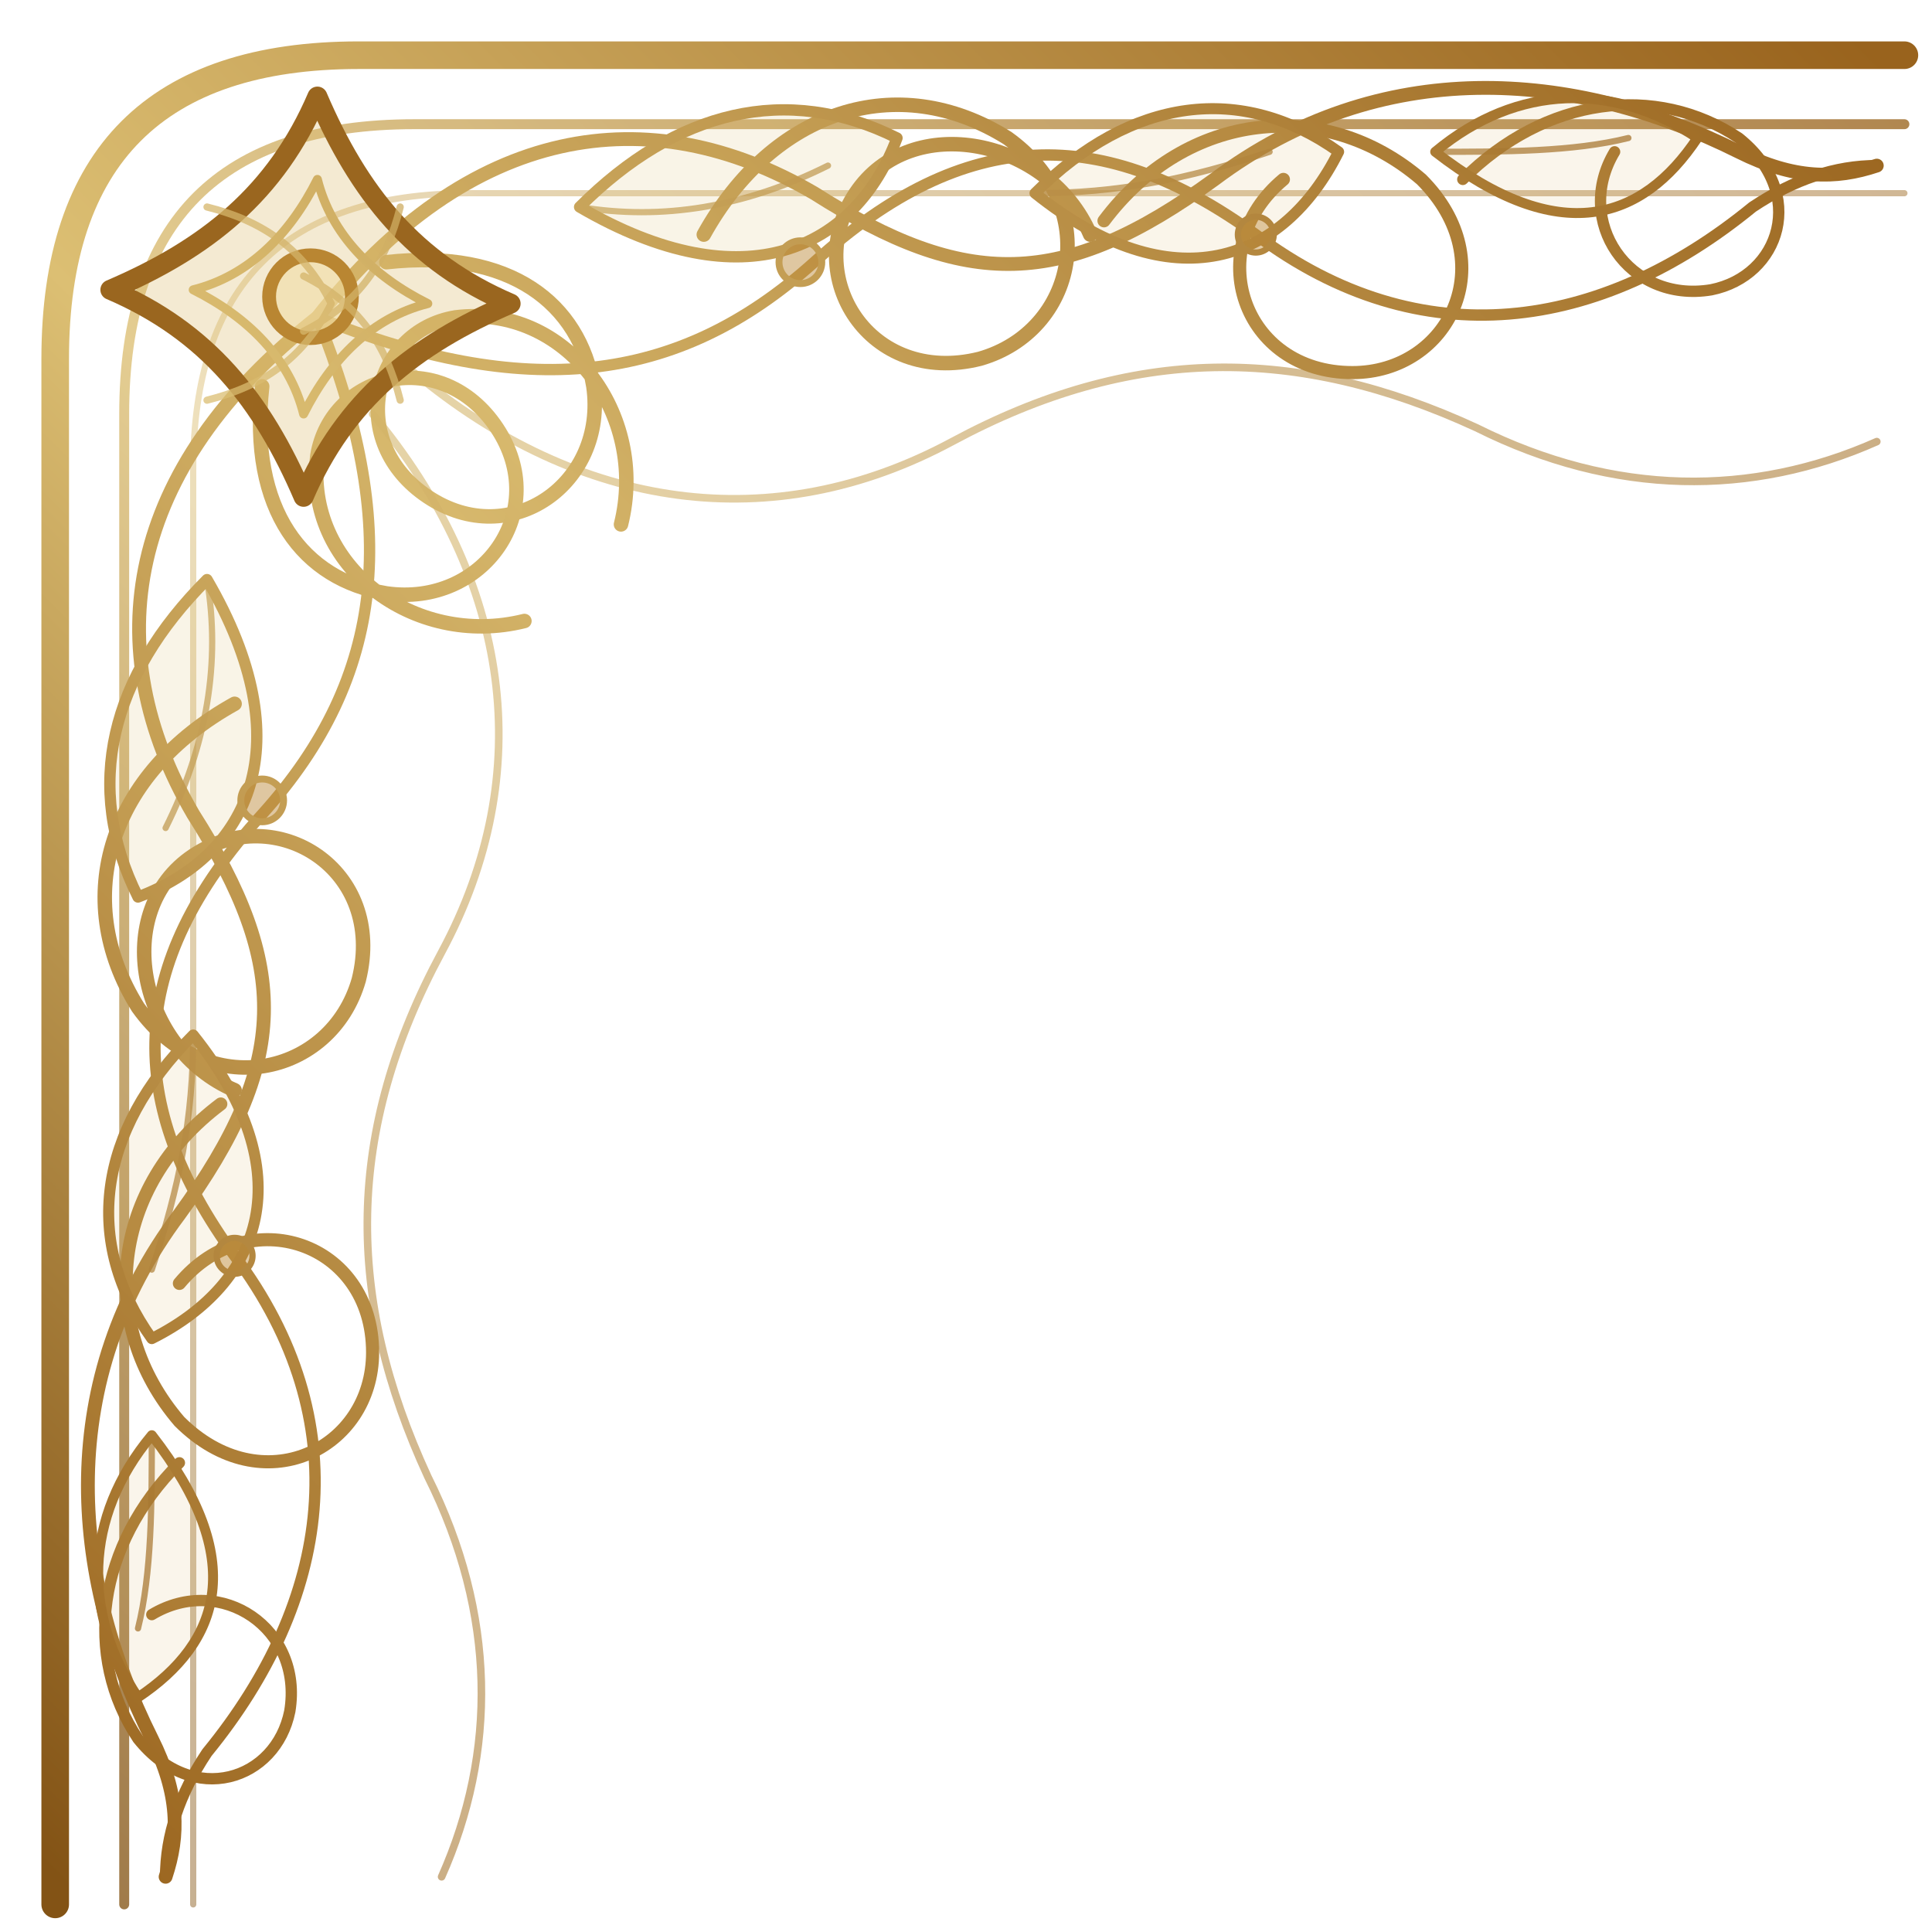
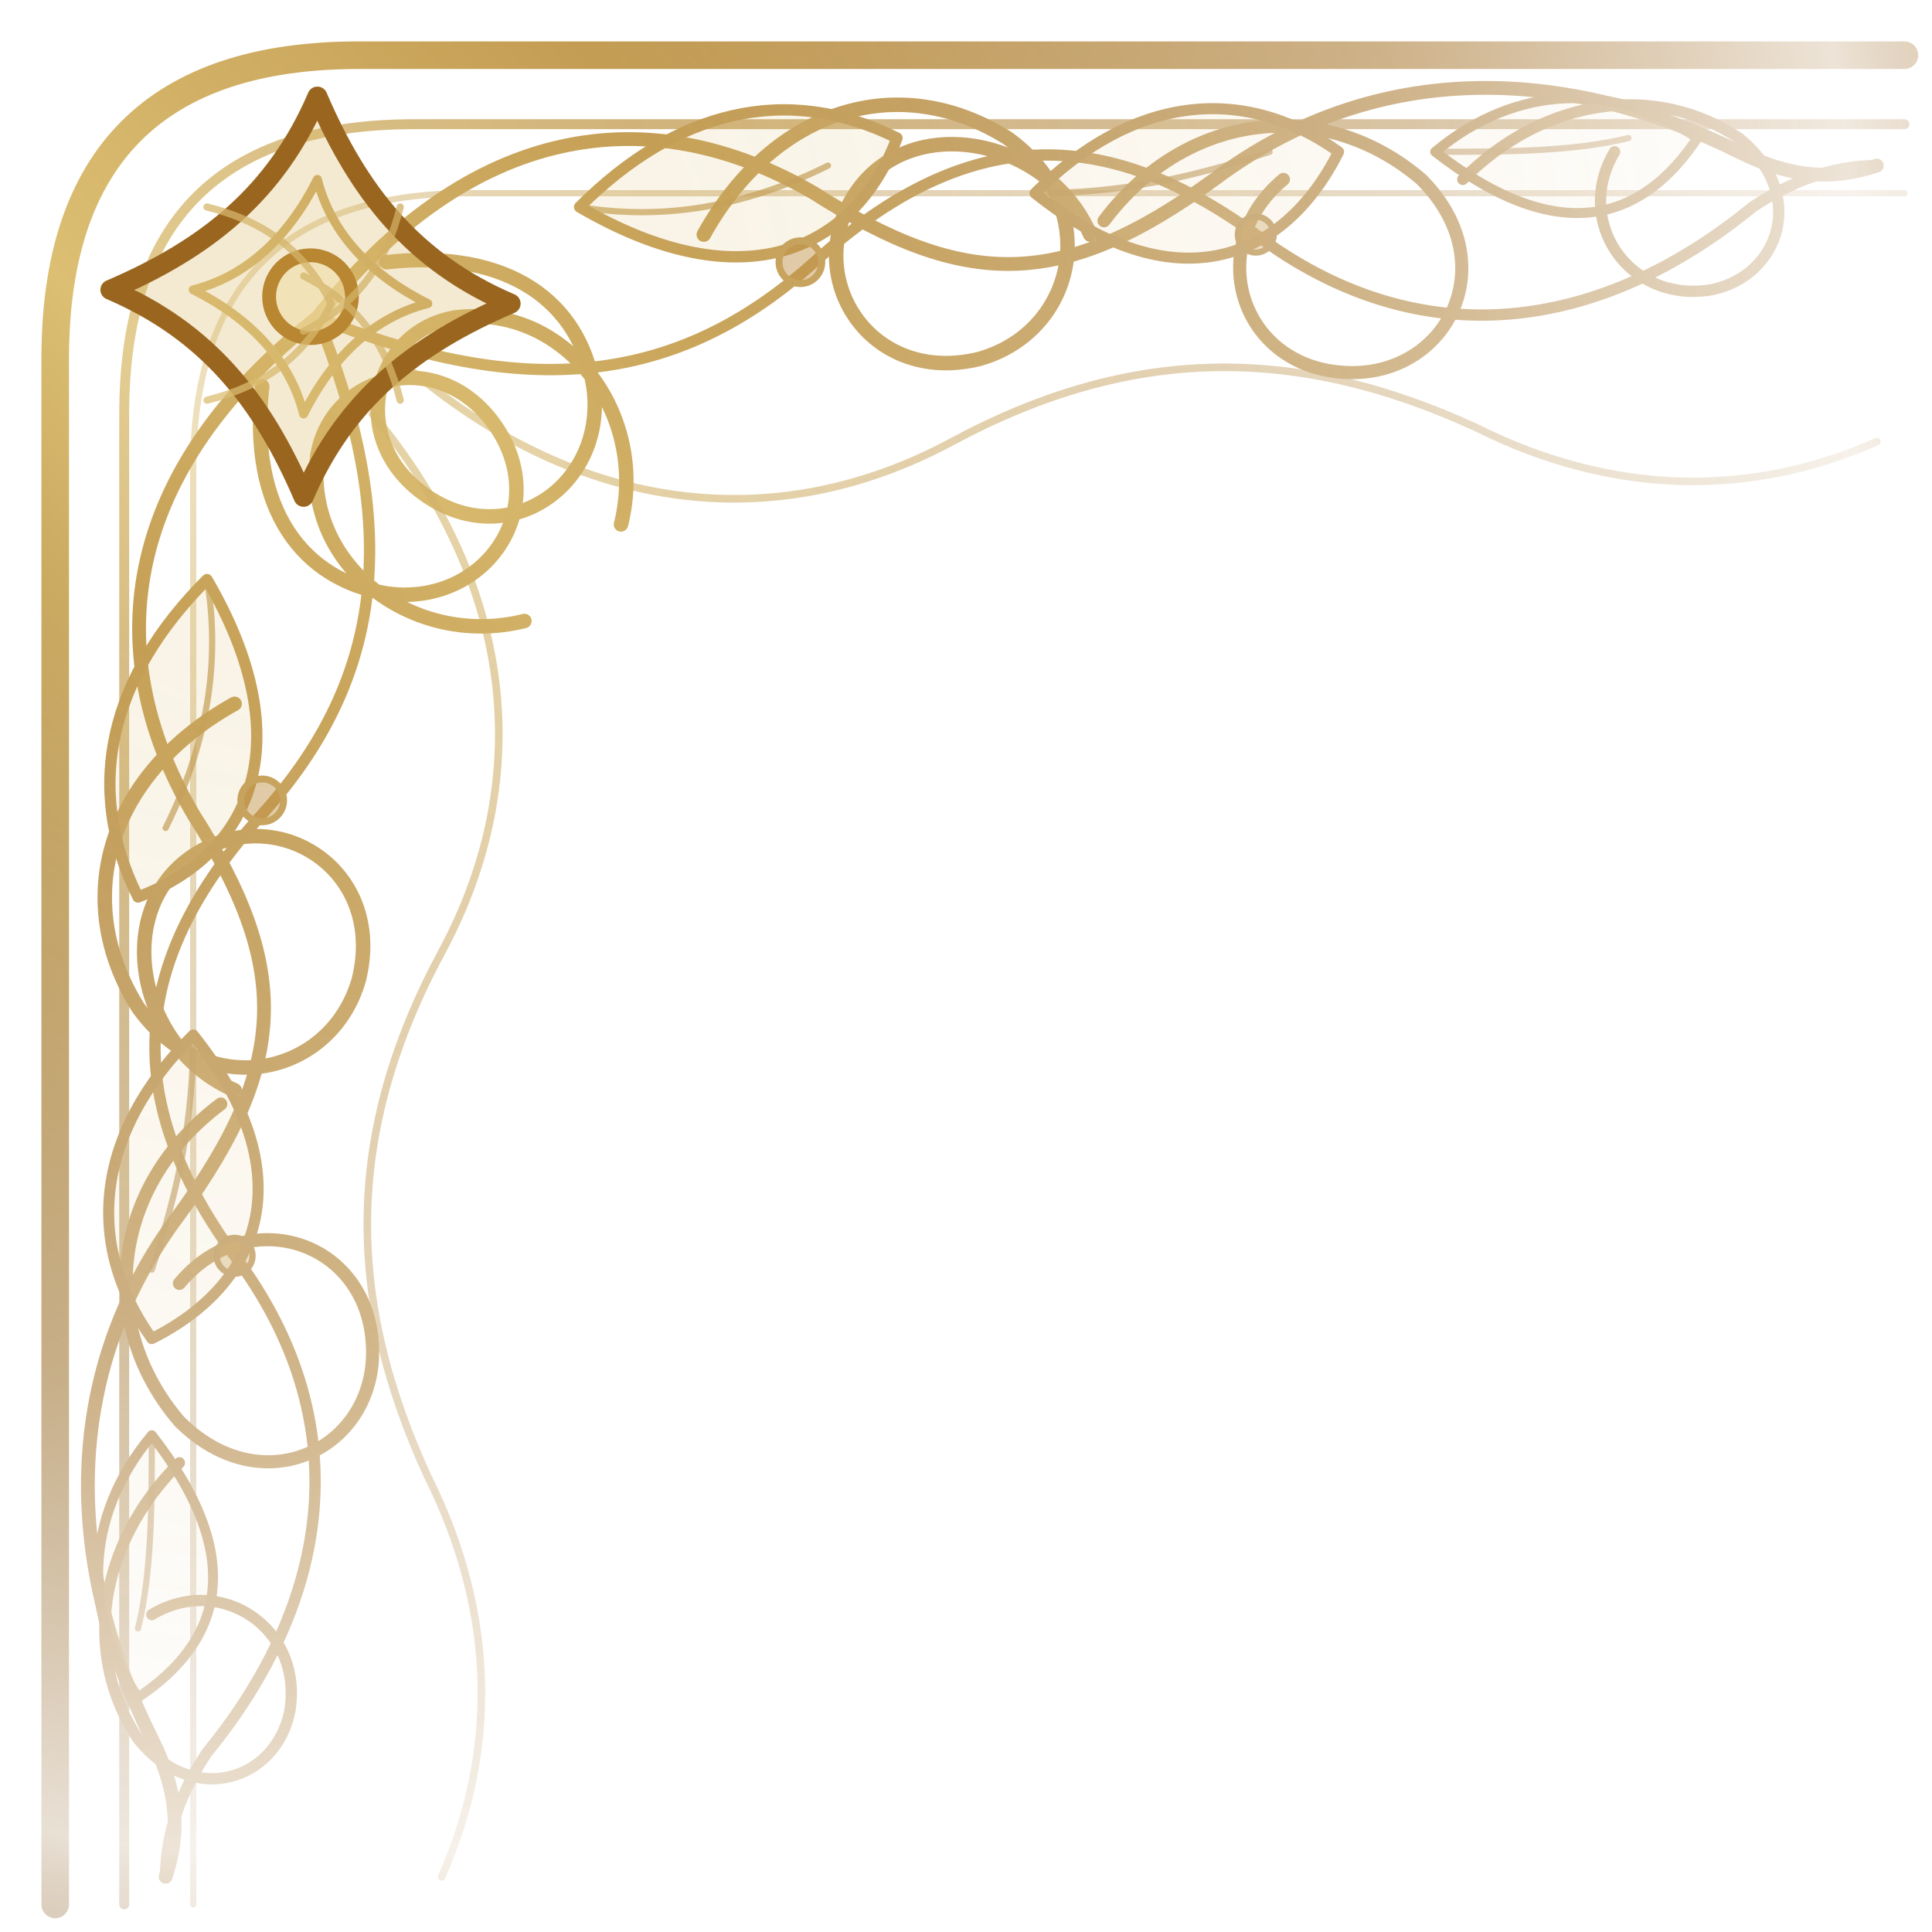
<svg xmlns="http://www.w3.org/2000/svg" viewBox="0 0 140 140" fill="none" role="img" aria-label="Colț simetric din două împletituri vegetale aurii">
  <defs>
    <linearGradient id="gold" x1="4" y1="136" x2="136" y2="4" gradientUnits="userSpaceOnUse">
      <stop stop-color="#835315" />
      <stop offset=".44" stop-color="#dcbf73" />
      <stop offset="1" stop-color="#99631d" />
    </linearGradient>
+     <radialGradient id="cornerOpacity" cx="23" cy="23" r="136" gradientUnits="userSpaceOnUse">
+       <stop offset="0" stop-color="white" />
+       <stop offset=".2" stop-color="white" />
+       <stop offset=".58" stop-color="white" stop-opacity=".58" />
+       <stop offset=".82" stop-color="white" stop-opacity=".18" />
+       <stop offset="1" stop-color="black" />
+     </radialGradient>
+     <mask id="cornerFade">
+       <rect width="140" height="140" fill="url(#cornerOpacity)" />
+     </mask>
    <g id="braid-arm">
      <path d="M23 23C34 9 47 7 59 14c11 7 18 7 29-1 12-9 26-8 38-2 4 2 7 2 10 1" />
      <path d="M23 23c15 6 26 5 36-4 11-10 21-10 32-2 12 9 25 7 36-2 3-2 6-3 9-3" stroke-width=".82" />
      <path d="M28 19c9-1 14 3 15 9 1 7-6 12-12 8-6-4-4-12 2-13 8-1 14 7 12 15" stroke-width="1.05" />
      <path d="M51 17c5-9 14-12 22-7 7 5 5 14-2 16-8 2-13-6-9-12 4-6 14-4 17 3" stroke-width="1.05" />
      <path d="M80 16c6-8 16-9 23-3 6 6 2 14-5 14-8 0-11-9-5-14" stroke-width=".95" />
      <path d="M106 13c6-6 14-7 20-3 5 4 3 10-2 11-6 1-10-5-7-10" stroke-width=".82" />
      <path d="M42 15c7-7 15-9 23-5-3 8-11 12-23 5Z" fill="#d9b768" fill-opacity=".16" stroke-width=".82" />
      <path d="M75 14c7-7 15-8 22-3-4 8-12 11-22 3Z" fill="#d9b768" fill-opacity=".14" stroke-width=".8" />
      <path d="M104 11c6-5 13-5 19-1-4 6-10 8-19 1Z" fill="#d9b768" fill-opacity=".13" stroke-width=".72" />
      <path d="M42 15c6 1 12 0 18-3M75 14c6 0 11-1 17-3M104 11c5 0 10 0 14-1" stroke-width=".45" opacity=".72" />
      <circle cx="58" cy="19" r="1.55" fill="#b98632" fill-opacity=".46" stroke-width=".5" />
      <circle cx="91" cy="17" r="1.3" fill="#b98632" fill-opacity=".42" stroke-width=".45" />
      <path d="M30 27c12 10 26 12 39 5 13-7 25-7 38-1 10 5 20 5 29 1" stroke-width=".55" opacity=".58" />
    </g>
  </defs>
-   <g stroke="url(#gold)" stroke-linecap="round" stroke-linejoin="round">
+   <g mask="url(#cornerFade)" stroke="url(#gold)" stroke-linecap="round" stroke-linejoin="round">
    <path d="M4 138V26Q4 4 26 4h112" stroke-width="2" />
    <path d="M9 138V30Q9 9 30 9h108" stroke-width=".72" opacity=".78" />
    <path d="M14 138V34Q14 14 34 14h104" stroke-width=".45" opacity=".48" />
    <use href="#braid-arm" />
    <use href="#braid-arm" transform="matrix(0 1 1 0 0 0)" />
    <path d="M23 7c3 7 7 12 14 15-7 3-12 7-15 14-3-7-7-12-14-15 7-3 12-7 15-14Z" fill="#d9b768" fill-opacity=".3" stroke="#9a661f" stroke-width="1.45" />
    <path d="M23 13c1 4 4 7 8 9-4 1-7 4-9 8-1-4-4-7-8-9 4-1 7-4 9-8Z" stroke-width=".65" />
    <circle cx="22.5" cy="21.5" r="3" fill="#f1dda4" fill-opacity=".58" stroke="#b98632" stroke-width="1" />
    <path d="M15 15c4 1 7 3 9 7M29 15c-1 4-3 7-7 9M15 29c4-1 7-3 9-7M29 29c-1-4-3-7-7-9" stroke-width=".52" opacity=".75" />
  </g>
</svg>
